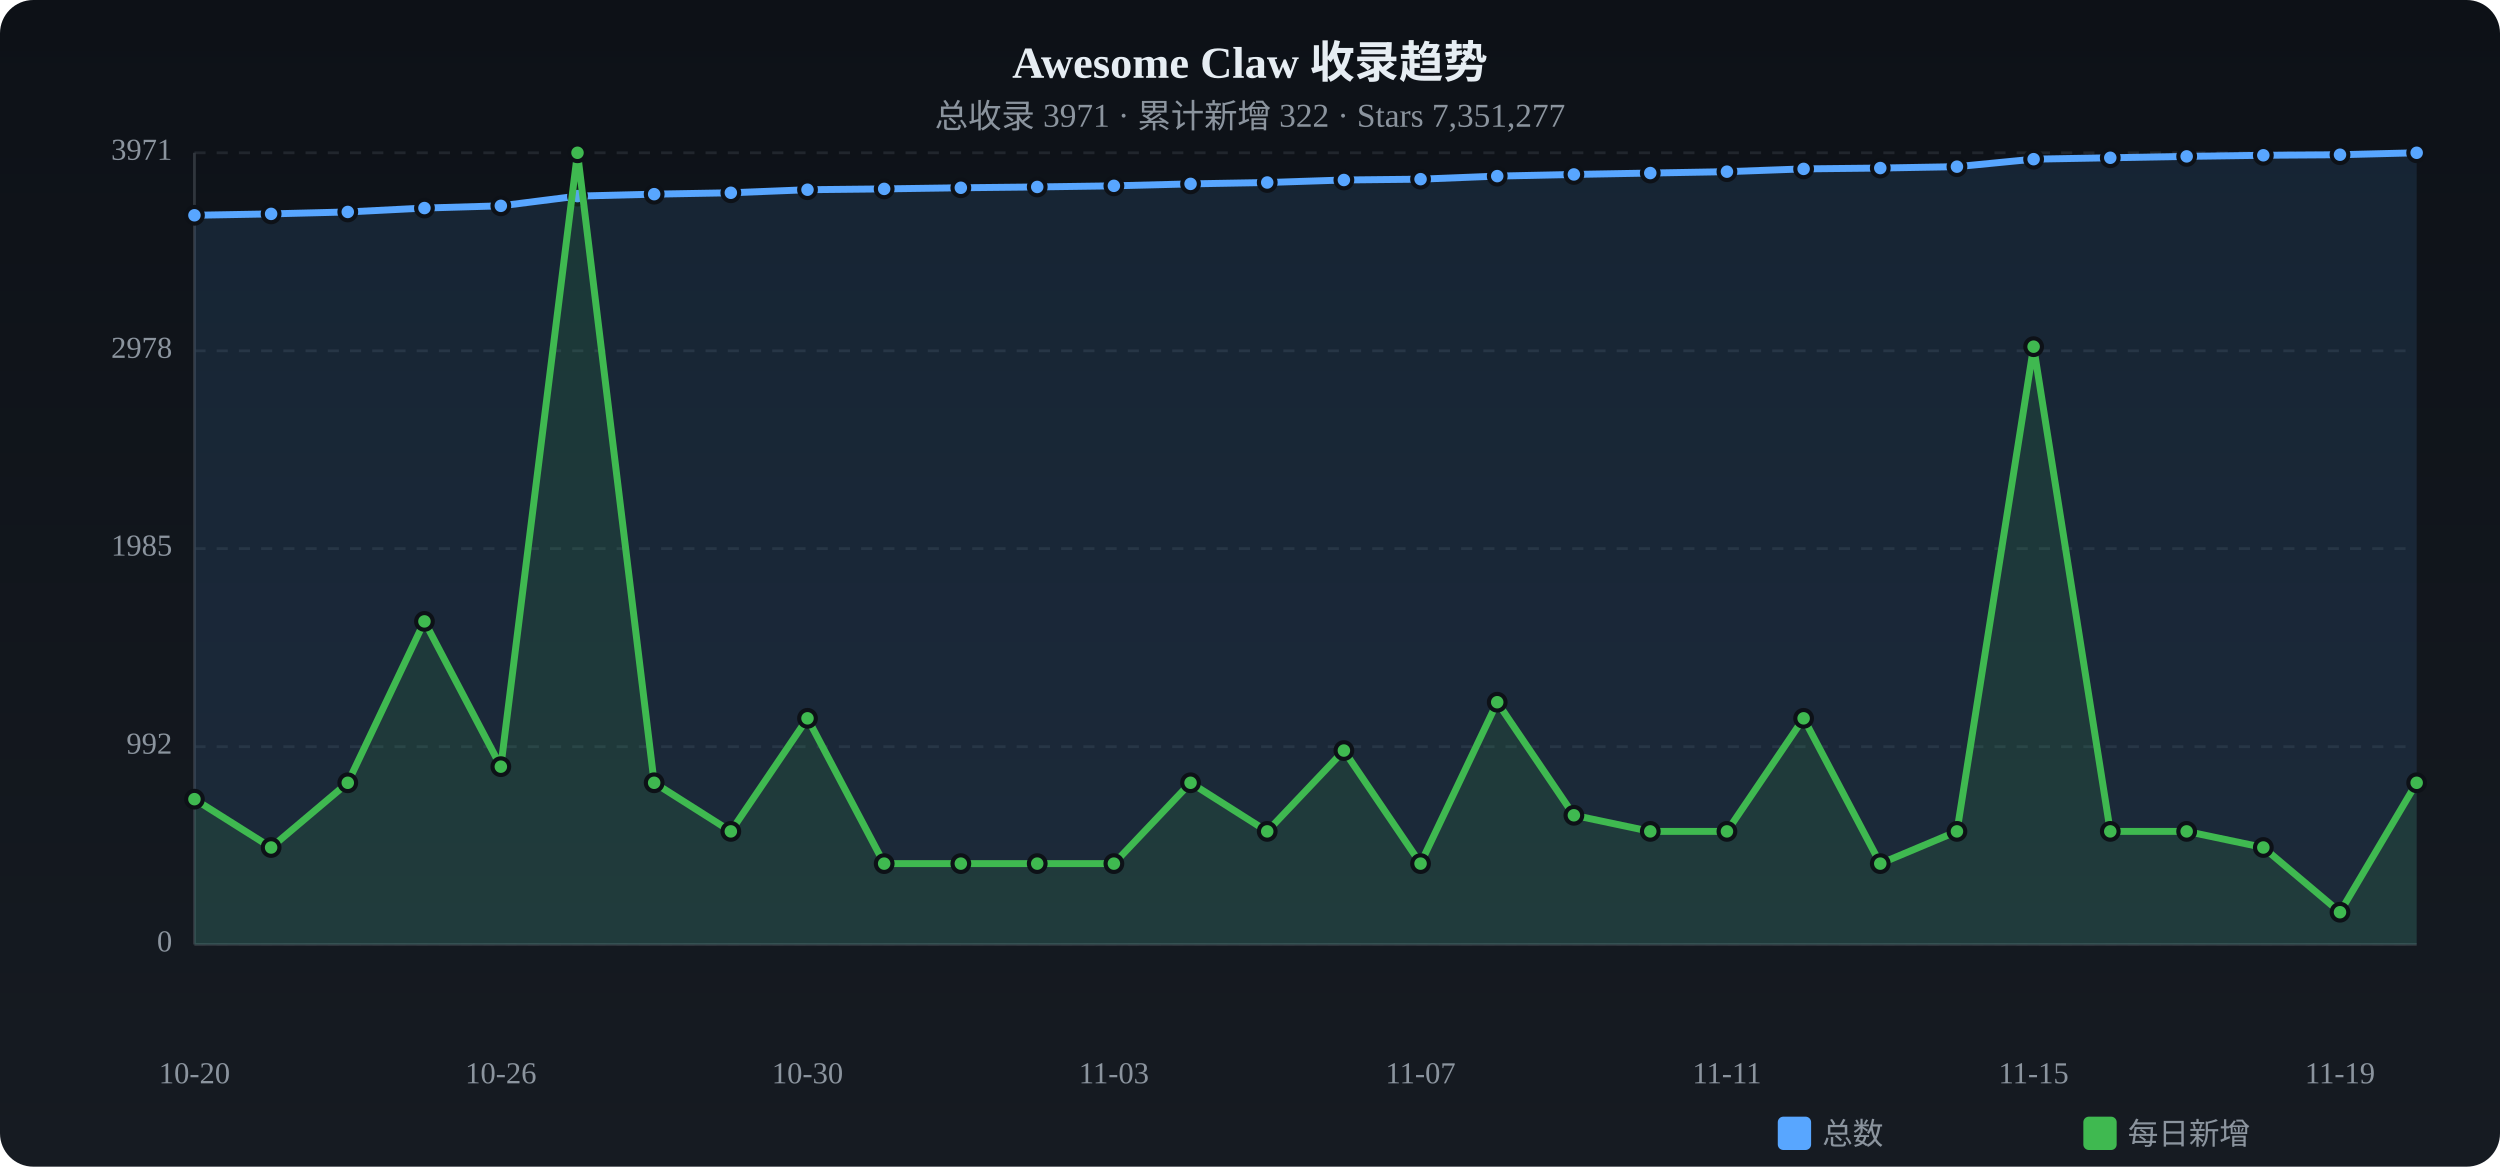
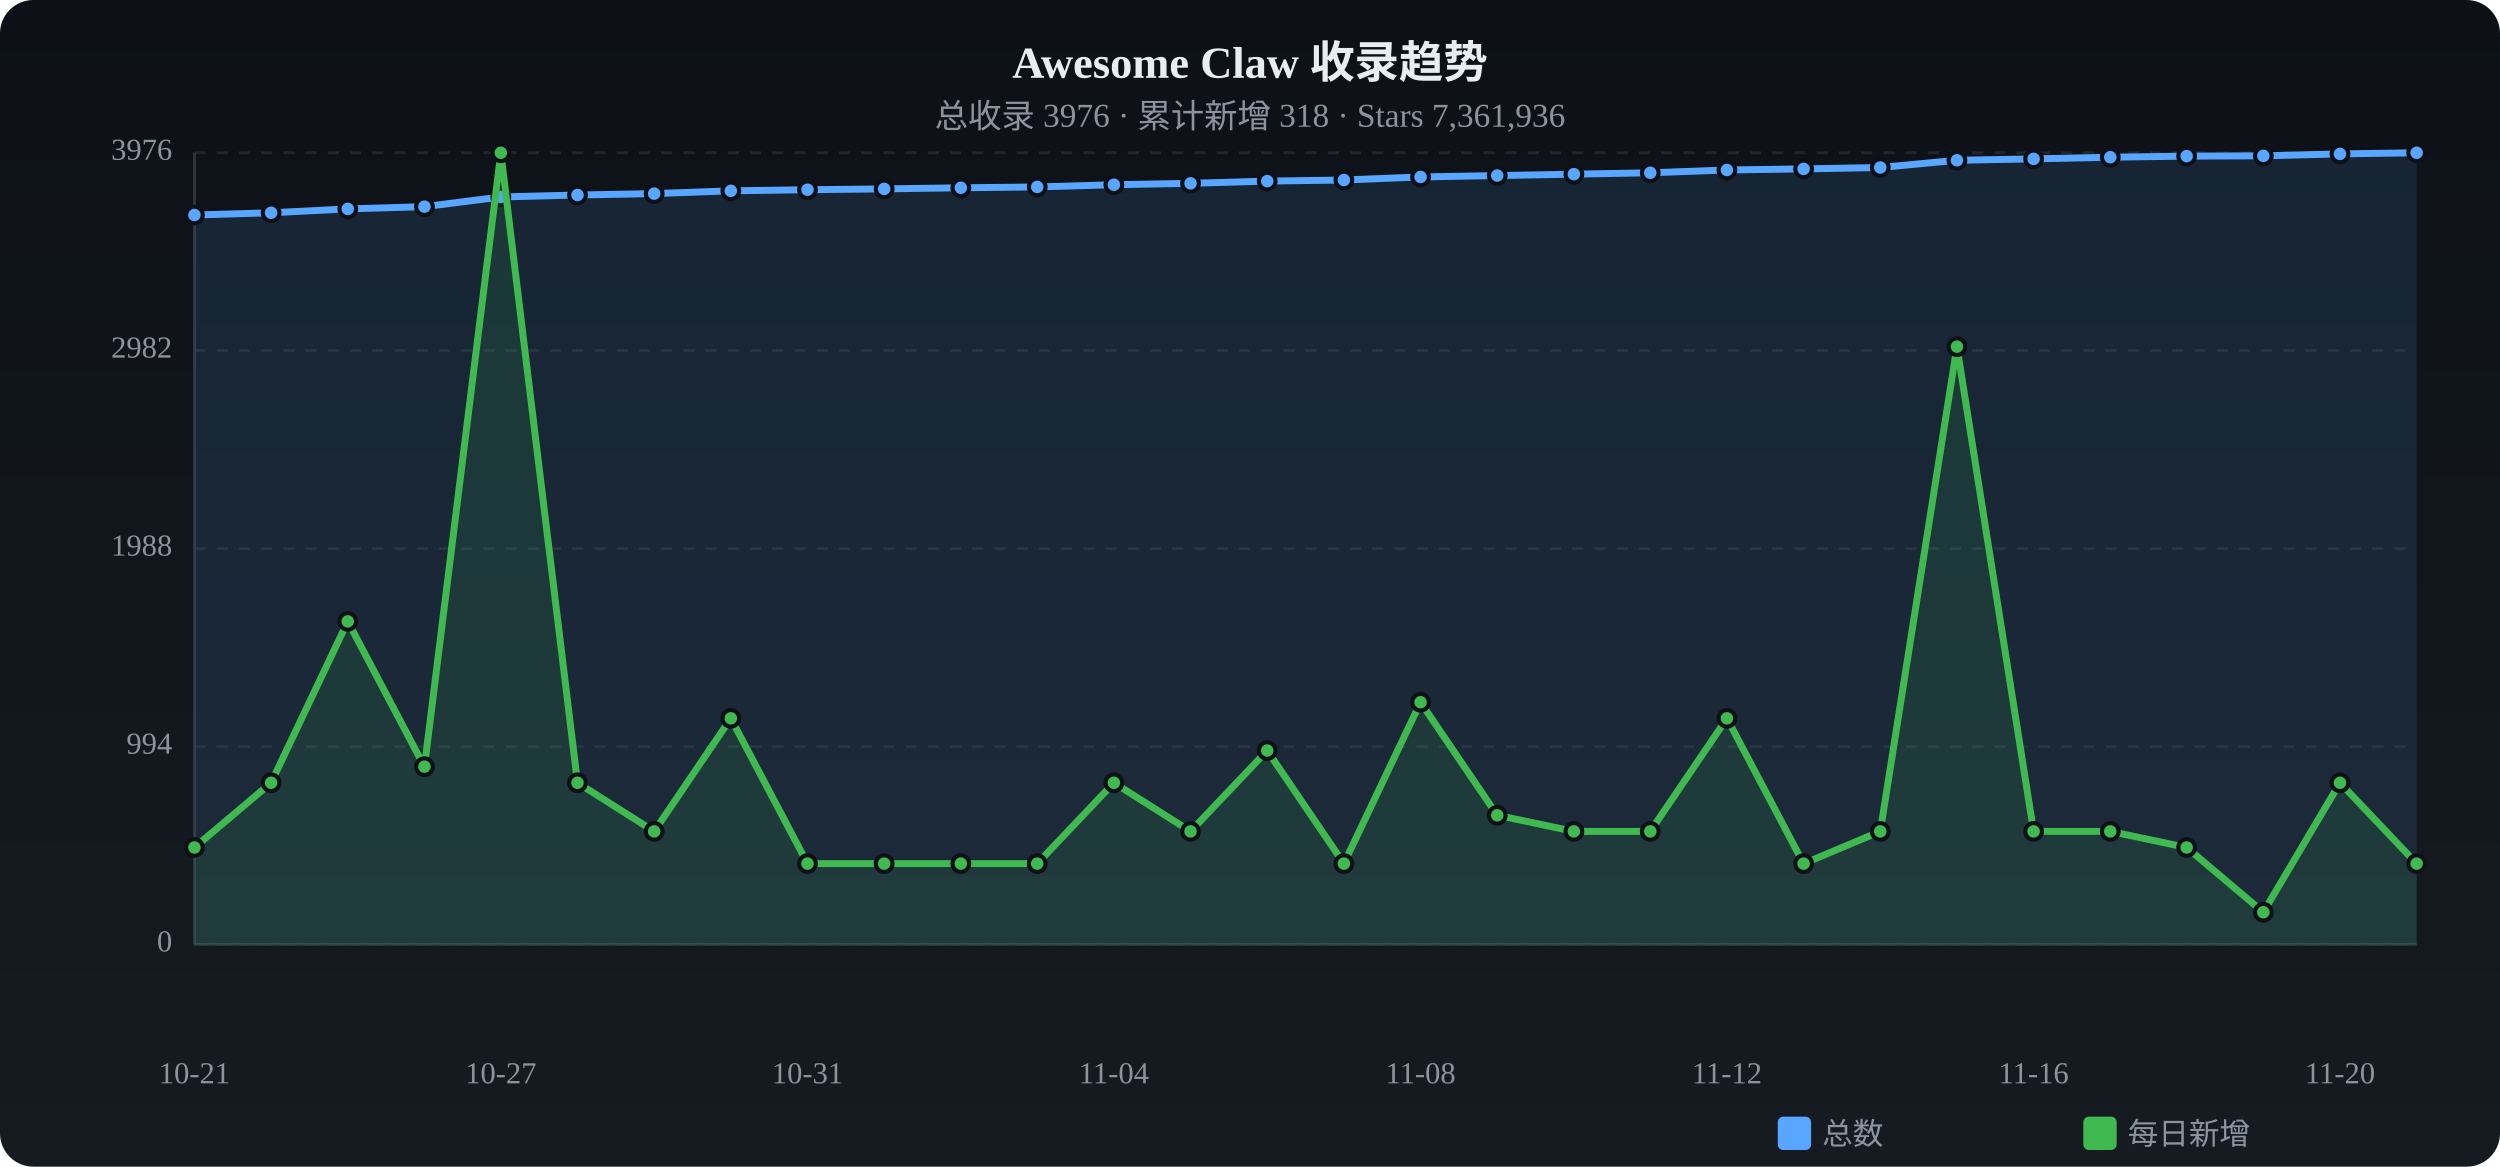
<svg xmlns="http://www.w3.org/2000/svg" viewBox="0 0 900 420" width="900" height="420">
  <defs>
    <linearGradient id="tbg" x1="0%" y1="0%" x2="0%" y2="100%">
      <stop offset="0%" stop-color="#0d1117" />
      <stop offset="100%" stop-color="#161b22" />
    </linearGradient>
  </defs>
  <rect width="900" height="420" rx="12" fill="url(#tbg)" />
  <text x="450.0" y="28" text-anchor="middle" fill="#e6edf3" font-size="16" font-weight="bold">Awesome Claw 收录趋势</text>
-   <text x="450.0" y="46" text-anchor="middle" fill="#8b949e" font-size="12">总收录 3971 · 累计新增 322 · Stars 7,351,277</text>
+   <text x="450.0" y="46" text-anchor="middle" fill="#8b949e" font-size="12">总收录 3976 · 累计新增 318 · Stars 7,361,936</text>
  <text x="62" y="340.0" text-anchor="end" fill="#8b949e" font-size="11" dominant-baseline="middle">0</text>
  <line x1="70" y1="340.0" x2="870" y2="340.0" stroke="#21262d" stroke-dasharray="4 4" />
-   <text x="62" y="268.8" text-anchor="end" fill="#8b949e" font-size="11" dominant-baseline="middle">992</text>
+   <text x="62" y="268.8" text-anchor="end" fill="#8b949e" font-size="11" dominant-baseline="middle">994</text>
  <line x1="70" y1="268.8" x2="870" y2="268.8" stroke="#21262d" stroke-dasharray="4 4" />
-   <text x="62" y="197.5" text-anchor="end" fill="#8b949e" font-size="11" dominant-baseline="middle">1985</text>
+   <text x="62" y="197.5" text-anchor="end" fill="#8b949e" font-size="11" dominant-baseline="middle">1988</text>
  <line x1="70" y1="197.5" x2="870" y2="197.5" stroke="#21262d" stroke-dasharray="4 4" />
-   <text x="62" y="126.3" text-anchor="end" fill="#8b949e" font-size="11" dominant-baseline="middle">2978</text>
-   <line x1="70" y1="126.3" x2="870" y2="126.3" stroke="#21262d" stroke-dasharray="4 4" />
-   <text x="62" y="55.0" text-anchor="end" fill="#8b949e" font-size="11" dominant-baseline="middle">3971</text>
+   <text x="62" y="126.2" text-anchor="end" fill="#8b949e" font-size="11" dominant-baseline="middle">2982</text>
+   <line x1="70" y1="126.2" x2="870" y2="126.2" stroke="#21262d" stroke-dasharray="4 4" />
+   <text x="62" y="55.0" text-anchor="end" fill="#8b949e" font-size="11" dominant-baseline="middle">3976</text>
  <line x1="70" y1="55.0" x2="870" y2="55.0" stroke="#21262d" stroke-dasharray="4 4" />
  <line x1="70" y1="55" x2="70" y2="340" stroke="#30363d" />
  <line x1="70" y1="340" x2="870" y2="340" stroke="#30363d" />
-   <path d="M70.0,77.5 L97.6,77.0 L125.2,76.3 L152.8,74.9 L180.3,74.1 L207.9,70.6 L235.5,69.9 L263.1,69.4 L290.7,68.3 L318.3,68.0 L345.9,67.6 L373.4,67.3 L401.0,66.9 L428.6,66.2 L456.2,65.7 L483.8,64.8 L511.4,64.5 L539.0,63.4 L566.6,62.8 L594.1,62.3 L621.7,61.8 L649.3,60.8 L676.9,60.5 L704.5,60.0 L732.1,57.3 L759.7,56.8 L787.2,56.3 L814.8,55.9 L842.4,55.7 L870.0,55.0 L870.0,340 L70.0,340 Z" fill="#58a6ff" opacity="0.12" />
-   <polyline points="70.0,77.5 97.6,77.0 125.2,76.3 152.8,74.9 180.3,74.1 207.9,70.6 235.5,69.9 263.1,69.4 290.7,68.3 318.3,68.0 345.9,67.6 373.4,67.3 401.0,66.9 428.6,66.2 456.2,65.7 483.8,64.8 511.4,64.5 539.0,63.4 566.6,62.8 594.1,62.3 621.7,61.8 649.3,60.8 676.9,60.5 704.5,60.0 732.1,57.3 759.7,56.8 787.2,56.3 814.8,55.9 842.4,55.7 870.0,55.0" fill="none" stroke="#58a6ff" stroke-width="2.5" stroke-linecap="round" stroke-linejoin="round" />
-   <circle cx="70.0" cy="77.5" r="3" fill="#58a6ff" stroke="#0d1117" stroke-width="1.5" />
-   <circle cx="97.6" cy="77.0" r="3" fill="#58a6ff" stroke="#0d1117" stroke-width="1.5" />
-   <circle cx="125.2" cy="76.3" r="3" fill="#58a6ff" stroke="#0d1117" stroke-width="1.5" />
-   <circle cx="152.8" cy="74.9" r="3" fill="#58a6ff" stroke="#0d1117" stroke-width="1.5" />
-   <circle cx="180.3" cy="74.1" r="3" fill="#58a6ff" stroke="#0d1117" stroke-width="1.5" />
-   <circle cx="207.9" cy="70.6" r="3" fill="#58a6ff" stroke="#0d1117" stroke-width="1.5" />
-   <circle cx="235.5" cy="69.9" r="3" fill="#58a6ff" stroke="#0d1117" stroke-width="1.5" />
-   <circle cx="263.1" cy="69.4" r="3" fill="#58a6ff" stroke="#0d1117" stroke-width="1.5" />
+   <path d="M70.0,77.4 L97.6,76.6 L125.2,75.2 L152.8,74.4 L180.3,70.9 L207.9,70.2 L235.5,69.7 L263.1,68.7 L290.7,68.3 L318.3,68.0 L345.9,67.6 L373.4,67.3 L401.0,66.5 L428.6,66.0 L456.2,65.2 L483.8,64.8 L511.4,63.7 L539.0,63.2 L566.6,62.7 L594.1,62.2 L621.7,61.2 L649.3,60.8 L676.9,60.3 L704.5,57.7 L732.1,57.2 L759.7,56.6 L787.2,56.2 L814.8,56.1 L842.4,55.4 L870.0,55.0 L870.0,340 L70.0,340 Z" fill="#58a6ff" opacity="0.12" />
+   <polyline points="70.0,77.4 97.6,76.6 125.2,75.2 152.8,74.4 180.3,70.9 207.9,70.2 235.5,69.7 263.1,68.7 290.7,68.3 318.3,68.0 345.9,67.6 373.4,67.3 401.0,66.5 428.6,66.0 456.2,65.2 483.8,64.8 511.4,63.7 539.0,63.2 566.6,62.7 594.1,62.2 621.7,61.2 649.3,60.8 676.9,60.3 704.5,57.7 732.1,57.2 759.7,56.6 787.2,56.2 814.8,56.1 842.4,55.4 870.0,55.0" fill="none" stroke="#58a6ff" stroke-width="2.5" stroke-linecap="round" stroke-linejoin="round" />
+   <circle cx="70.0" cy="77.4" r="3" fill="#58a6ff" stroke="#0d1117" stroke-width="1.5" />
+   <circle cx="97.6" cy="76.6" r="3" fill="#58a6ff" stroke="#0d1117" stroke-width="1.5" />
+   <circle cx="125.2" cy="75.2" r="3" fill="#58a6ff" stroke="#0d1117" stroke-width="1.5" />
+   <circle cx="152.8" cy="74.4" r="3" fill="#58a6ff" stroke="#0d1117" stroke-width="1.5" />
+   <circle cx="180.3" cy="70.9" r="3" fill="#58a6ff" stroke="#0d1117" stroke-width="1.5" />
+   <circle cx="207.9" cy="70.2" r="3" fill="#58a6ff" stroke="#0d1117" stroke-width="1.5" />
+   <circle cx="235.5" cy="69.7" r="3" fill="#58a6ff" stroke="#0d1117" stroke-width="1.5" />
+   <circle cx="263.1" cy="68.7" r="3" fill="#58a6ff" stroke="#0d1117" stroke-width="1.5" />
  <circle cx="290.7" cy="68.3" r="3" fill="#58a6ff" stroke="#0d1117" stroke-width="1.5" />
  <circle cx="318.3" cy="68.0" r="3" fill="#58a6ff" stroke="#0d1117" stroke-width="1.5" />
  <circle cx="345.9" cy="67.6" r="3" fill="#58a6ff" stroke="#0d1117" stroke-width="1.5" />
  <circle cx="373.4" cy="67.3" r="3" fill="#58a6ff" stroke="#0d1117" stroke-width="1.5" />
-   <circle cx="401.0" cy="66.9" r="3" fill="#58a6ff" stroke="#0d1117" stroke-width="1.5" />
-   <circle cx="428.6" cy="66.2" r="3" fill="#58a6ff" stroke="#0d1117" stroke-width="1.5" />
-   <circle cx="456.2" cy="65.7" r="3" fill="#58a6ff" stroke="#0d1117" stroke-width="1.5" />
+   <circle cx="401.0" cy="66.5" r="3" fill="#58a6ff" stroke="#0d1117" stroke-width="1.5" />
+   <circle cx="428.6" cy="66.0" r="3" fill="#58a6ff" stroke="#0d1117" stroke-width="1.5" />
+   <circle cx="456.2" cy="65.2" r="3" fill="#58a6ff" stroke="#0d1117" stroke-width="1.5" />
  <circle cx="483.8" cy="64.8" r="3" fill="#58a6ff" stroke="#0d1117" stroke-width="1.5" />
-   <circle cx="511.4" cy="64.5" r="3" fill="#58a6ff" stroke="#0d1117" stroke-width="1.5" />
-   <circle cx="539.0" cy="63.4" r="3" fill="#58a6ff" stroke="#0d1117" stroke-width="1.5" />
-   <circle cx="566.6" cy="62.8" r="3" fill="#58a6ff" stroke="#0d1117" stroke-width="1.5" />
-   <circle cx="594.1" cy="62.3" r="3" fill="#58a6ff" stroke="#0d1117" stroke-width="1.5" />
-   <circle cx="621.7" cy="61.8" r="3" fill="#58a6ff" stroke="#0d1117" stroke-width="1.5" />
+   <circle cx="511.4" cy="63.7" r="3" fill="#58a6ff" stroke="#0d1117" stroke-width="1.5" />
+   <circle cx="539.0" cy="63.2" r="3" fill="#58a6ff" stroke="#0d1117" stroke-width="1.5" />
+   <circle cx="566.6" cy="62.7" r="3" fill="#58a6ff" stroke="#0d1117" stroke-width="1.5" />
+   <circle cx="594.1" cy="62.2" r="3" fill="#58a6ff" stroke="#0d1117" stroke-width="1.5" />
+   <circle cx="621.7" cy="61.2" r="3" fill="#58a6ff" stroke="#0d1117" stroke-width="1.5" />
  <circle cx="649.3" cy="60.8" r="3" fill="#58a6ff" stroke="#0d1117" stroke-width="1.5" />
-   <circle cx="676.9" cy="60.5" r="3" fill="#58a6ff" stroke="#0d1117" stroke-width="1.5" />
-   <circle cx="704.5" cy="60.0" r="3" fill="#58a6ff" stroke="#0d1117" stroke-width="1.5" />
-   <circle cx="732.1" cy="57.3" r="3" fill="#58a6ff" stroke="#0d1117" stroke-width="1.5" />
-   <circle cx="759.7" cy="56.8" r="3" fill="#58a6ff" stroke="#0d1117" stroke-width="1.5" />
-   <circle cx="787.2" cy="56.3" r="3" fill="#58a6ff" stroke="#0d1117" stroke-width="1.5" />
-   <circle cx="814.8" cy="55.9" r="3" fill="#58a6ff" stroke="#0d1117" stroke-width="1.5" />
-   <circle cx="842.4" cy="55.7" r="3" fill="#58a6ff" stroke="#0d1117" stroke-width="1.5" />
+   <circle cx="676.9" cy="60.3" r="3" fill="#58a6ff" stroke="#0d1117" stroke-width="1.5" />
+   <circle cx="704.5" cy="57.7" r="3" fill="#58a6ff" stroke="#0d1117" stroke-width="1.5" />
+   <circle cx="732.1" cy="57.2" r="3" fill="#58a6ff" stroke="#0d1117" stroke-width="1.5" />
+   <circle cx="759.7" cy="56.6" r="3" fill="#58a6ff" stroke="#0d1117" stroke-width="1.5" />
+   <circle cx="787.2" cy="56.2" r="3" fill="#58a6ff" stroke="#0d1117" stroke-width="1.5" />
+   <circle cx="814.8" cy="56.1" r="3" fill="#58a6ff" stroke="#0d1117" stroke-width="1.5" />
+   <circle cx="842.4" cy="55.4" r="3" fill="#58a6ff" stroke="#0d1117" stroke-width="1.5" />
  <circle cx="870.0" cy="55.0" r="3" fill="#58a6ff" stroke="#0d1117" stroke-width="1.5" />
-   <path d="M70.0,287.7 L97.6,305.1 L125.2,281.8 L152.8,223.7 L180.3,276.0 L207.9,55.0 L235.5,281.8 L263.1,299.3 L290.7,258.6 L318.3,310.9 L345.9,310.9 L373.4,310.9 L401.0,310.9 L428.6,281.8 L456.2,299.3 L483.8,270.2 L511.4,310.9 L539.0,252.8 L566.6,293.5 L594.1,299.3 L621.7,299.3 L649.3,258.6 L676.9,310.9 L704.5,299.3 L732.1,124.8 L759.7,299.3 L787.2,299.3 L814.8,305.1 L842.4,328.4 L870.0,281.8 L870.0,340 L70.0,340 Z" fill="#3fb950" opacity="0.12" />
-   <polyline points="70.0,287.7 97.6,305.1 125.2,281.8 152.8,223.7 180.3,276.0 207.9,55.0 235.5,281.8 263.1,299.3 290.7,258.6 318.3,310.9 345.9,310.9 373.4,310.9 401.0,310.9 428.6,281.8 456.2,299.3 483.8,270.2 511.4,310.9 539.0,252.8 566.6,293.5 594.1,299.3 621.7,299.3 649.3,258.6 676.9,310.9 704.5,299.3 732.1,124.8 759.7,299.3 787.2,299.3 814.8,305.1 842.4,328.4 870.0,281.8" fill="none" stroke="#3fb950" stroke-width="2.5" stroke-linecap="round" stroke-linejoin="round" />
-   <circle cx="70.0" cy="287.7" r="3" fill="#3fb950" stroke="#0d1117" stroke-width="1.5" />
-   <circle cx="97.6" cy="305.1" r="3" fill="#3fb950" stroke="#0d1117" stroke-width="1.5" />
-   <circle cx="125.2" cy="281.8" r="3" fill="#3fb950" stroke="#0d1117" stroke-width="1.5" />
-   <circle cx="152.8" cy="223.7" r="3" fill="#3fb950" stroke="#0d1117" stroke-width="1.5" />
-   <circle cx="180.3" cy="276.0" r="3" fill="#3fb950" stroke="#0d1117" stroke-width="1.5" />
-   <circle cx="207.9" cy="55.0" r="3" fill="#3fb950" stroke="#0d1117" stroke-width="1.5" />
-   <circle cx="235.5" cy="281.8" r="3" fill="#3fb950" stroke="#0d1117" stroke-width="1.5" />
-   <circle cx="263.1" cy="299.3" r="3" fill="#3fb950" stroke="#0d1117" stroke-width="1.5" />
-   <circle cx="290.7" cy="258.6" r="3" fill="#3fb950" stroke="#0d1117" stroke-width="1.5" />
+   <path d="M70.0,305.1 L97.6,281.8 L125.2,223.7 L152.8,276.0 L180.3,55.0 L207.9,281.8 L235.5,299.3 L263.1,258.6 L290.7,310.9 L318.3,310.9 L345.9,310.9 L373.4,310.9 L401.0,281.8 L428.6,299.3 L456.2,270.2 L483.8,310.9 L511.4,252.8 L539.0,293.5 L566.6,299.3 L594.1,299.3 L621.7,258.6 L649.3,310.9 L676.9,299.3 L704.5,124.8 L732.1,299.3 L759.7,299.3 L787.2,305.1 L814.8,328.4 L842.4,281.8 L870.0,310.9 L870.0,340 L70.0,340 Z" fill="#3fb950" opacity="0.12" />
+   <polyline points="70.0,305.1 97.6,281.8 125.2,223.7 152.8,276.0 180.3,55.0 207.9,281.8 235.5,299.3 263.1,258.6 290.7,310.9 318.3,310.9 345.9,310.9 373.4,310.9 401.0,281.8 428.6,299.3 456.2,270.2 483.8,310.9 511.4,252.8 539.0,293.5 566.6,299.3 594.1,299.3 621.7,258.6 649.3,310.9 676.9,299.3 704.5,124.8 732.1,299.3 759.7,299.3 787.2,305.1 814.8,328.4 842.4,281.8 870.0,310.9" fill="none" stroke="#3fb950" stroke-width="2.5" stroke-linecap="round" stroke-linejoin="round" />
+   <circle cx="70.0" cy="305.1" r="3" fill="#3fb950" stroke="#0d1117" stroke-width="1.5" />
+   <circle cx="97.6" cy="281.8" r="3" fill="#3fb950" stroke="#0d1117" stroke-width="1.5" />
+   <circle cx="125.2" cy="223.7" r="3" fill="#3fb950" stroke="#0d1117" stroke-width="1.5" />
+   <circle cx="152.8" cy="276.0" r="3" fill="#3fb950" stroke="#0d1117" stroke-width="1.5" />
+   <circle cx="180.3" cy="55.0" r="3" fill="#3fb950" stroke="#0d1117" stroke-width="1.5" />
+   <circle cx="207.9" cy="281.8" r="3" fill="#3fb950" stroke="#0d1117" stroke-width="1.5" />
+   <circle cx="235.5" cy="299.3" r="3" fill="#3fb950" stroke="#0d1117" stroke-width="1.5" />
+   <circle cx="263.1" cy="258.6" r="3" fill="#3fb950" stroke="#0d1117" stroke-width="1.5" />
+   <circle cx="290.7" cy="310.9" r="3" fill="#3fb950" stroke="#0d1117" stroke-width="1.5" />
  <circle cx="318.3" cy="310.9" r="3" fill="#3fb950" stroke="#0d1117" stroke-width="1.5" />
  <circle cx="345.9" cy="310.9" r="3" fill="#3fb950" stroke="#0d1117" stroke-width="1.5" />
  <circle cx="373.4" cy="310.9" r="3" fill="#3fb950" stroke="#0d1117" stroke-width="1.5" />
-   <circle cx="401.0" cy="310.9" r="3" fill="#3fb950" stroke="#0d1117" stroke-width="1.5" />
-   <circle cx="428.6" cy="281.8" r="3" fill="#3fb950" stroke="#0d1117" stroke-width="1.5" />
-   <circle cx="456.2" cy="299.3" r="3" fill="#3fb950" stroke="#0d1117" stroke-width="1.5" />
-   <circle cx="483.8" cy="270.2" r="3" fill="#3fb950" stroke="#0d1117" stroke-width="1.5" />
-   <circle cx="511.4" cy="310.9" r="3" fill="#3fb950" stroke="#0d1117" stroke-width="1.5" />
-   <circle cx="539.0" cy="252.8" r="3" fill="#3fb950" stroke="#0d1117" stroke-width="1.5" />
-   <circle cx="566.6" cy="293.5" r="3" fill="#3fb950" stroke="#0d1117" stroke-width="1.5" />
+   <circle cx="401.0" cy="281.8" r="3" fill="#3fb950" stroke="#0d1117" stroke-width="1.5" />
+   <circle cx="428.6" cy="299.3" r="3" fill="#3fb950" stroke="#0d1117" stroke-width="1.5" />
+   <circle cx="456.2" cy="270.2" r="3" fill="#3fb950" stroke="#0d1117" stroke-width="1.5" />
+   <circle cx="483.8" cy="310.9" r="3" fill="#3fb950" stroke="#0d1117" stroke-width="1.5" />
+   <circle cx="511.4" cy="252.8" r="3" fill="#3fb950" stroke="#0d1117" stroke-width="1.5" />
+   <circle cx="539.0" cy="293.5" r="3" fill="#3fb950" stroke="#0d1117" stroke-width="1.5" />
+   <circle cx="566.6" cy="299.3" r="3" fill="#3fb950" stroke="#0d1117" stroke-width="1.5" />
  <circle cx="594.1" cy="299.3" r="3" fill="#3fb950" stroke="#0d1117" stroke-width="1.5" />
-   <circle cx="621.7" cy="299.3" r="3" fill="#3fb950" stroke="#0d1117" stroke-width="1.5" />
-   <circle cx="649.3" cy="258.6" r="3" fill="#3fb950" stroke="#0d1117" stroke-width="1.5" />
-   <circle cx="676.9" cy="310.9" r="3" fill="#3fb950" stroke="#0d1117" stroke-width="1.5" />
-   <circle cx="704.5" cy="299.3" r="3" fill="#3fb950" stroke="#0d1117" stroke-width="1.5" />
-   <circle cx="732.1" cy="124.8" r="3" fill="#3fb950" stroke="#0d1117" stroke-width="1.5" />
+   <circle cx="621.7" cy="258.6" r="3" fill="#3fb950" stroke="#0d1117" stroke-width="1.5" />
+   <circle cx="649.3" cy="310.9" r="3" fill="#3fb950" stroke="#0d1117" stroke-width="1.5" />
+   <circle cx="676.9" cy="299.3" r="3" fill="#3fb950" stroke="#0d1117" stroke-width="1.5" />
+   <circle cx="704.5" cy="124.8" r="3" fill="#3fb950" stroke="#0d1117" stroke-width="1.5" />
+   <circle cx="732.1" cy="299.3" r="3" fill="#3fb950" stroke="#0d1117" stroke-width="1.5" />
  <circle cx="759.7" cy="299.3" r="3" fill="#3fb950" stroke="#0d1117" stroke-width="1.5" />
-   <circle cx="787.2" cy="299.3" r="3" fill="#3fb950" stroke="#0d1117" stroke-width="1.5" />
-   <circle cx="814.8" cy="305.1" r="3" fill="#3fb950" stroke="#0d1117" stroke-width="1.5" />
-   <circle cx="842.4" cy="328.4" r="3" fill="#3fb950" stroke="#0d1117" stroke-width="1.5" />
-   <circle cx="870.0" cy="281.8" r="3" fill="#3fb950" stroke="#0d1117" stroke-width="1.5" />
-   <text x="70.0" y="390" text-anchor="middle" fill="#8b949e" font-size="11">10-20</text>
-   <text x="180.3" y="390" text-anchor="middle" fill="#8b949e" font-size="11">10-26</text>
-   <text x="290.7" y="390" text-anchor="middle" fill="#8b949e" font-size="11">10-30</text>
-   <text x="401.0" y="390" text-anchor="middle" fill="#8b949e" font-size="11">11-03</text>
-   <text x="511.4" y="390" text-anchor="middle" fill="#8b949e" font-size="11">11-07</text>
-   <text x="621.7" y="390" text-anchor="middle" fill="#8b949e" font-size="11">11-11</text>
-   <text x="732.1" y="390" text-anchor="middle" fill="#8b949e" font-size="11">11-15</text>
-   <text x="842.4" y="390" text-anchor="middle" fill="#8b949e" font-size="11">11-19</text>
+   <circle cx="787.2" cy="305.1" r="3" fill="#3fb950" stroke="#0d1117" stroke-width="1.5" />
+   <circle cx="814.8" cy="328.4" r="3" fill="#3fb950" stroke="#0d1117" stroke-width="1.5" />
+   <circle cx="842.4" cy="281.8" r="3" fill="#3fb950" stroke="#0d1117" stroke-width="1.5" />
+   <circle cx="870.0" cy="310.9" r="3" fill="#3fb950" stroke="#0d1117" stroke-width="1.5" />
+   <text x="70.0" y="390" text-anchor="middle" fill="#8b949e" font-size="11">10-21</text>
+   <text x="180.3" y="390" text-anchor="middle" fill="#8b949e" font-size="11">10-27</text>
+   <text x="290.7" y="390" text-anchor="middle" fill="#8b949e" font-size="11">10-31</text>
+   <text x="401.0" y="390" text-anchor="middle" fill="#8b949e" font-size="11">11-04</text>
+   <text x="511.4" y="390" text-anchor="middle" fill="#8b949e" font-size="11">11-08</text>
+   <text x="621.7" y="390" text-anchor="middle" fill="#8b949e" font-size="11">11-12</text>
+   <text x="732.1" y="390" text-anchor="middle" fill="#8b949e" font-size="11">11-16</text>
+   <text x="842.4" y="390" text-anchor="middle" fill="#8b949e" font-size="11">11-20</text>
  <rect x="640" y="402" width="12" height="12" rx="2" fill="#58a6ff" />
  <text x="656" y="412" fill="#8b949e" font-size="11">总数</text>
  <rect x="750" y="402" width="12" height="12" rx="2" fill="#3fb950" />
  <text x="766" y="412" fill="#8b949e" font-size="11">每日新增</text>
</svg>
